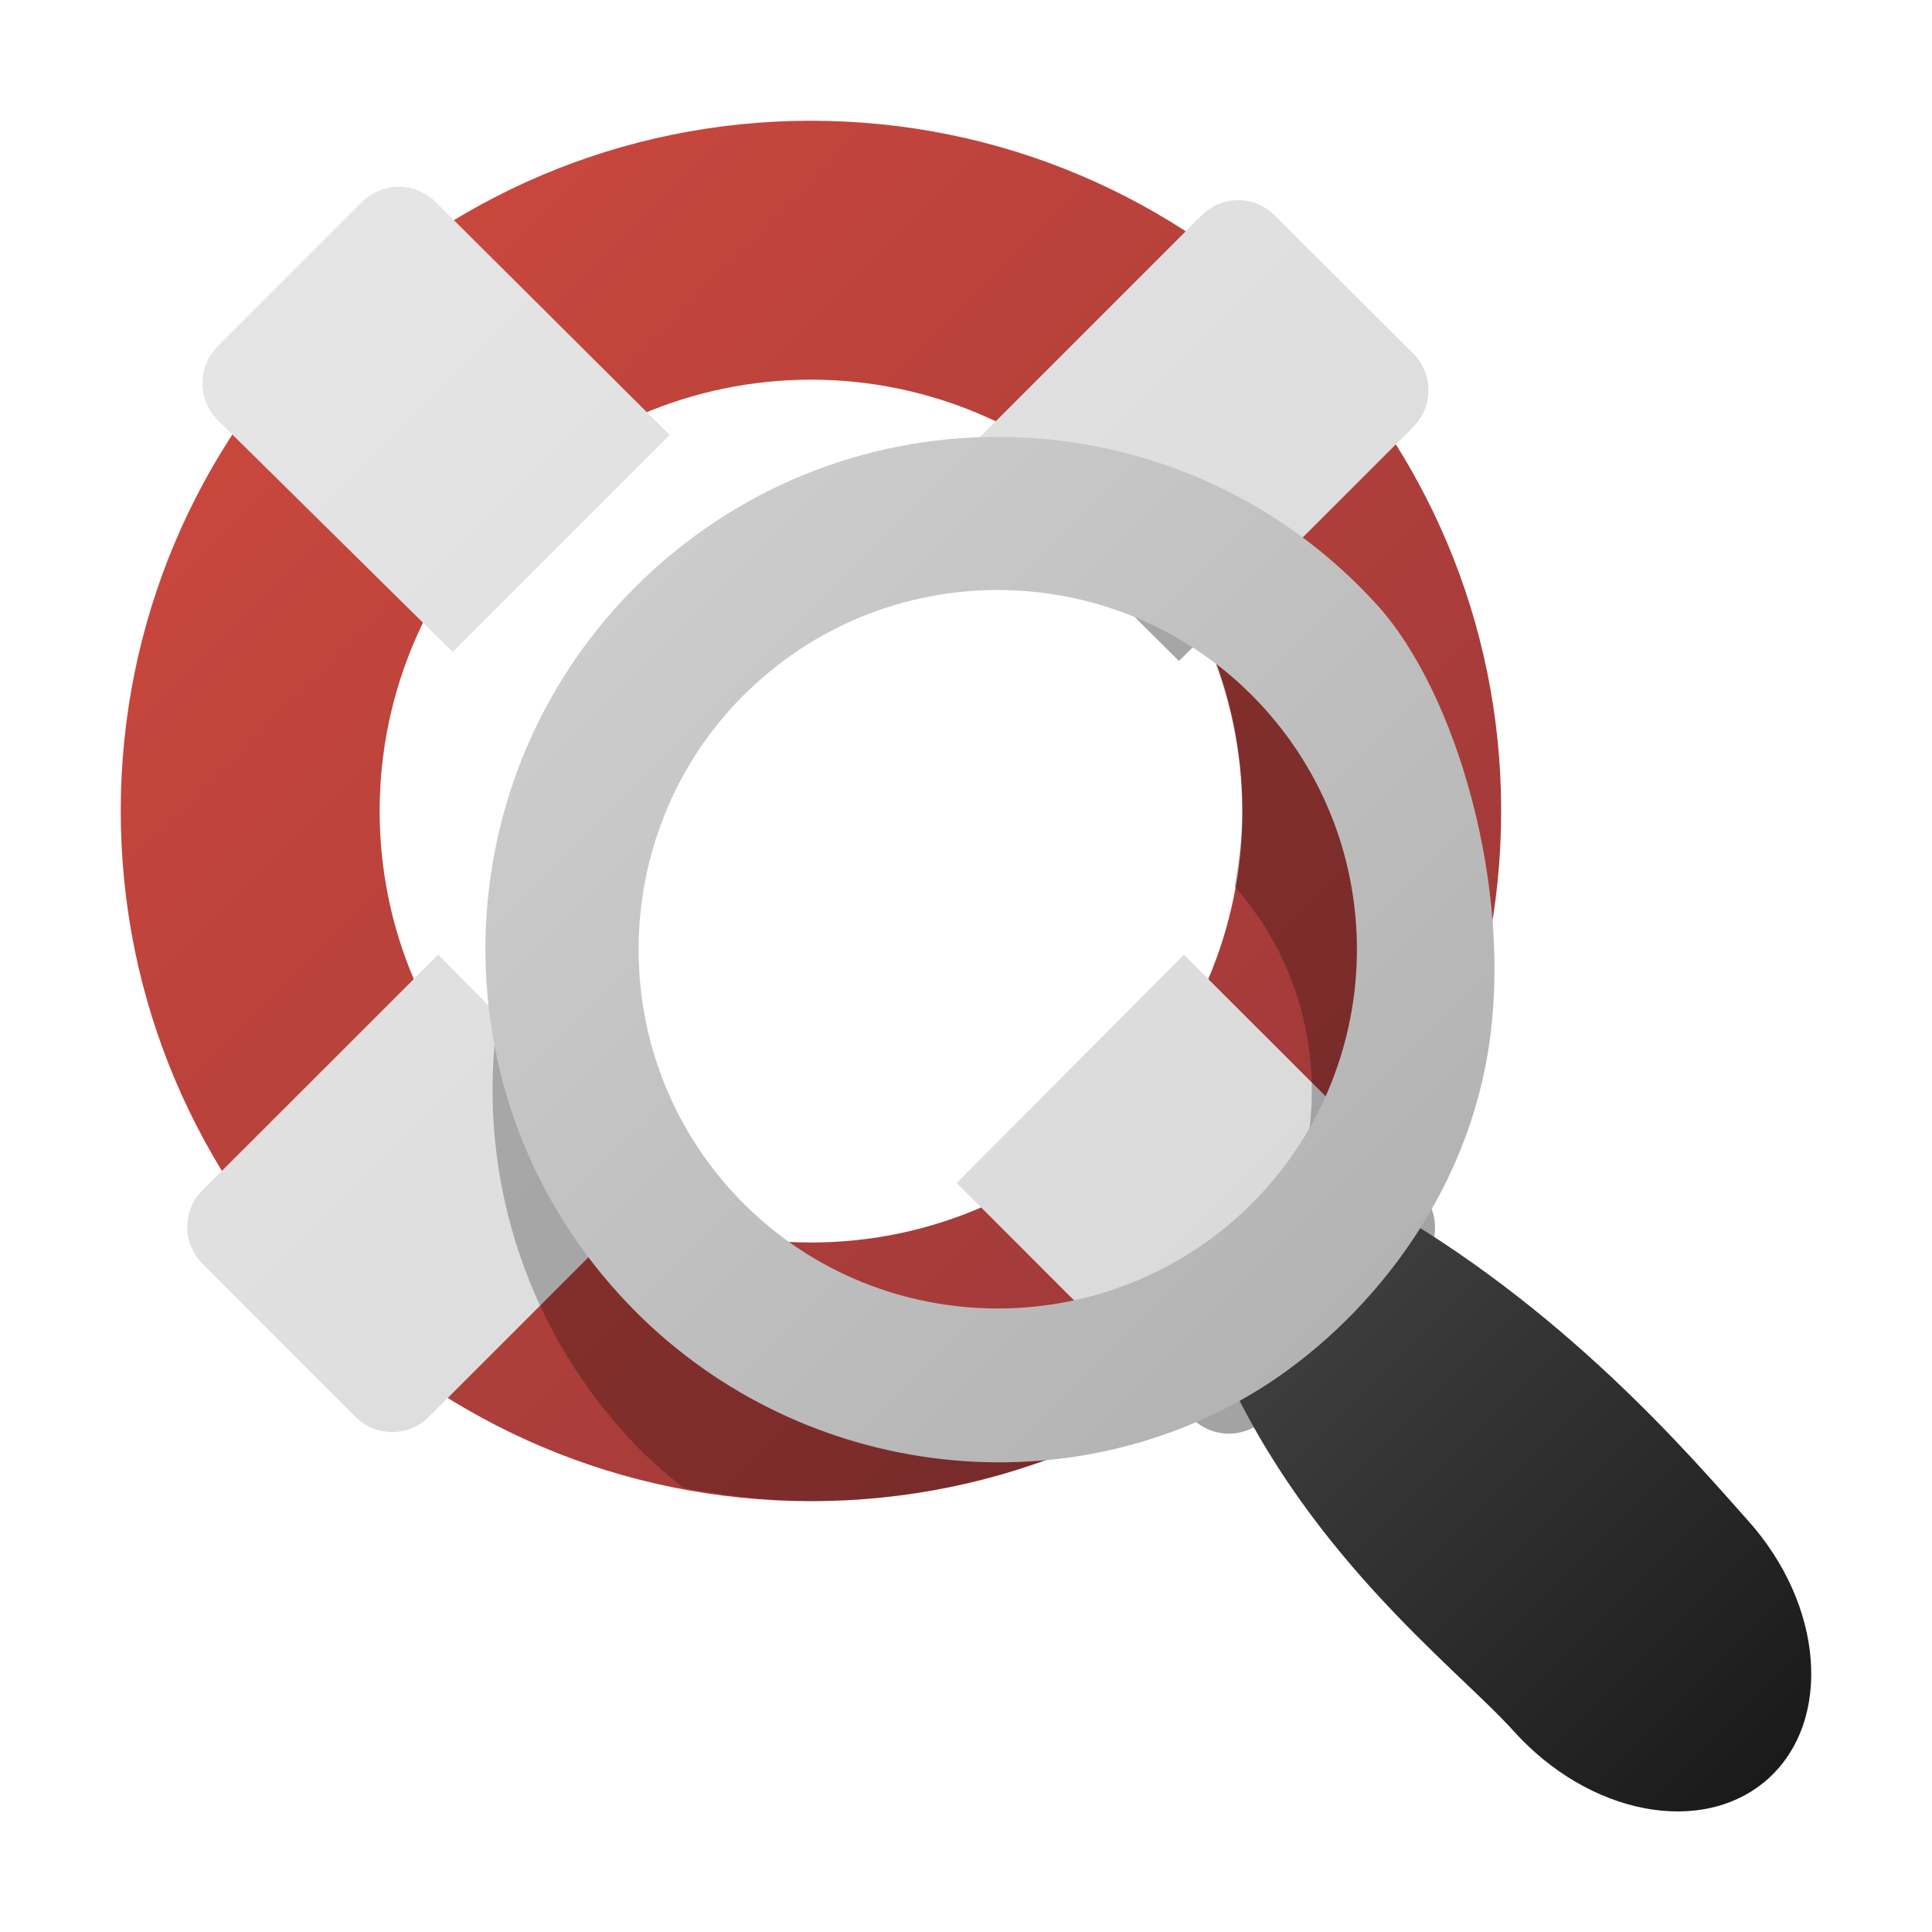
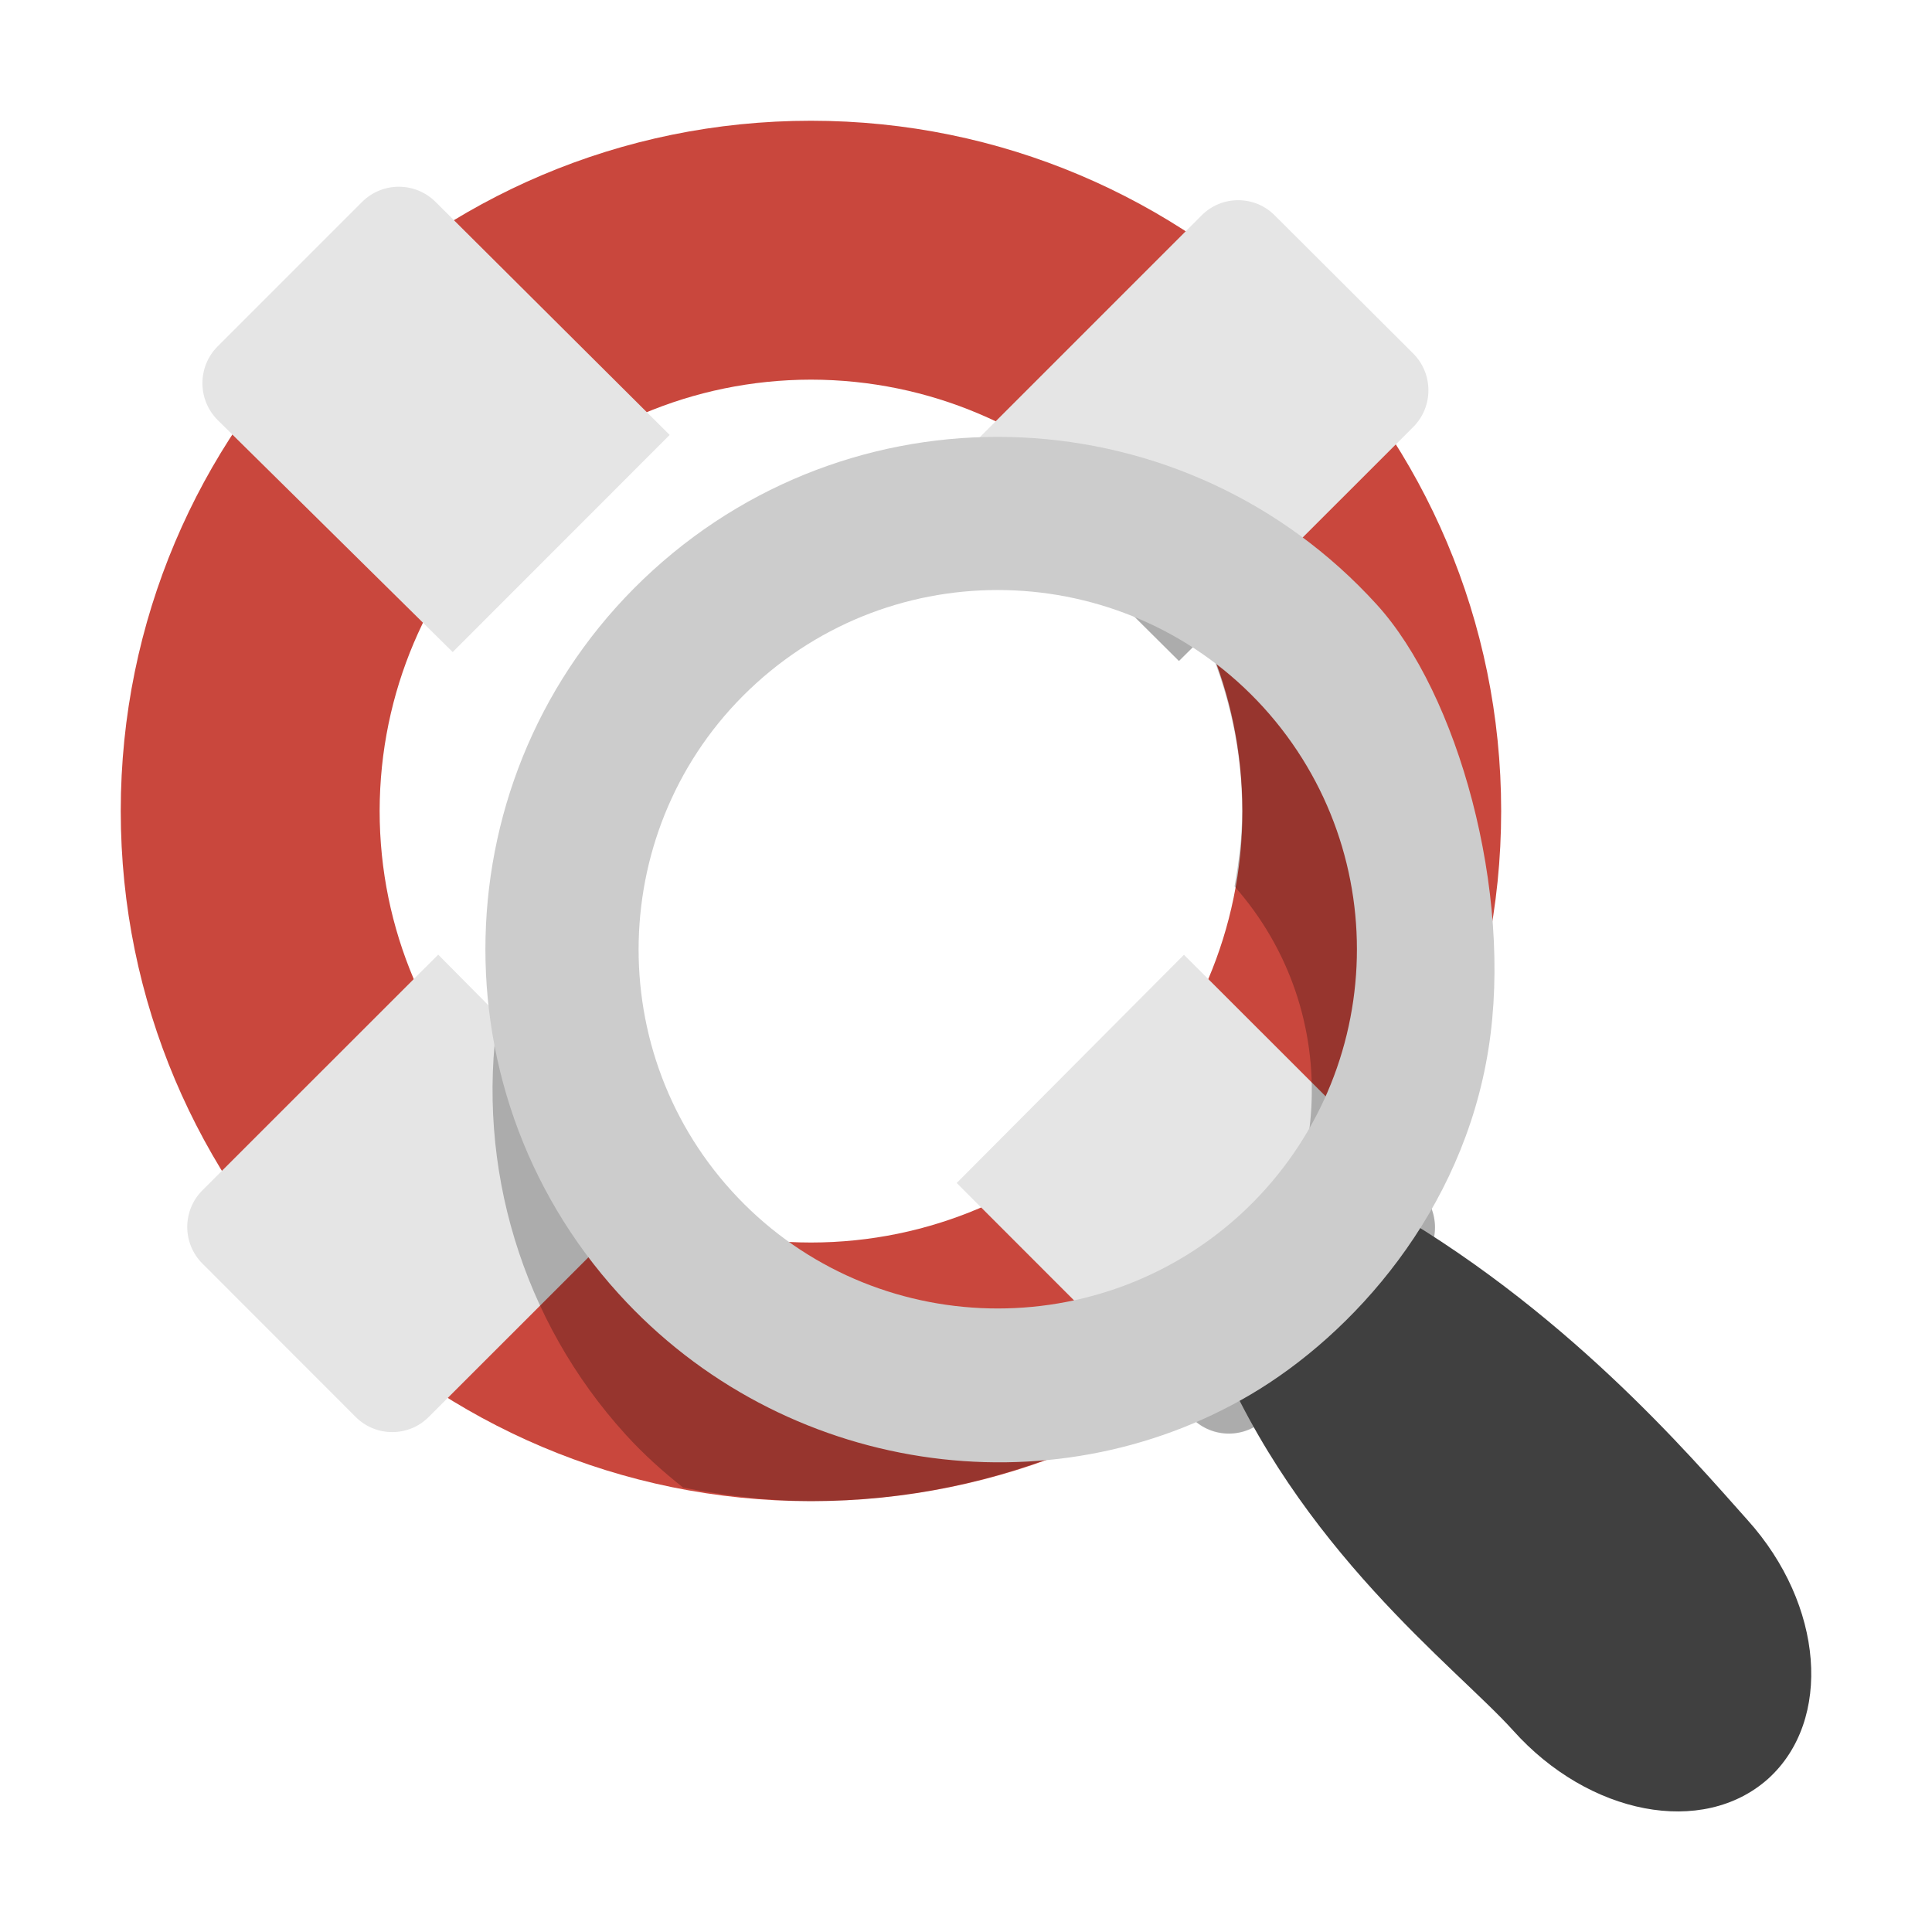
<svg xmlns="http://www.w3.org/2000/svg" width="16" height="16" viewBox="0 0 16 16">
-   <linearGradient id="a" gradientUnits="userSpaceOnUse" x1="577.995" y1="824.594" x2="586.078" y2="832.677" gradientTransform="translate(-575.32 -821.92)">
+   <linearGradient id="a" x1="577.995" y1="824.594" x2="586.078" y2="832.677" gradientTransform="translate(-575.32 -821.92)">
    <stop offset="0" stop-color="#c9473d" />
    <stop offset="1" stop-color="#9e3939" />
  </linearGradient>
  <path fill="url(#a)" d="M6.716 3.144a3.578 3.578 0 0 1 3.573 3.572c0 1.97-1.604 3.574-3.573 3.574S3.144 8.686 3.144 6.715a3.577 3.577 0 0 1 3.572-3.571m0-2.144a5.716 5.716 0 1 0 0 11.432A5.716 5.716 0 0 0 6.716 1z" />
-   <linearGradient id="b" gradientUnits="userSpaceOnUse" x1="577.653" y1="824.259" x2="586.433" y2="833.039" gradientTransform="translate(-575.32 -821.92)">
+   <linearGradient id="b" x1="577.653" y1="824.259" x2="586.433" y2="833.039" gradientTransform="translate(-575.32 -821.92)">
    <stop offset="0" stop-color="#e5e5e5" />
    <stop offset="1" stop-color="#d9d9d9" />
  </linearGradient>
  <path fill="url(#b)" d="M8.006 3.729l1.946-1.946a.427.427 0 0 1 .604 0l1.149 1.146a.431.431 0 0 1 0 .606l-1.94 1.939-1.759-1.745zM3.749 5.4l1.797-1.798-1.94-1.931a.431.431 0 0 0-.606 0l-1.2 1.2a.432.432 0 0 0 .002.607L3.749 5.4zm-.12 2.506L1.675 9.859a.429.429 0 0 0 0 .604l1.27 1.271c.167.168.44.168.606 0L5.496 9.79 3.629 7.906zm8.132 1.955L9.805 7.907l-1.882 1.89 1.951 1.952a.43.43 0 0 0 .606 0l1.28-1.278a.437.437 0 0 0 .001-.61z" />
  <path opacity=".25" d="M11.463 6.173a4.21 4.21 0 0 0-2.305-1.301l.605.602.211-.208c.197.443.313.932.313 1.449 0 .214-.027.423-.063.626a2.55 2.55 0 0 1-.19 3.572 2.551 2.551 0 0 1-3.597-.173 2.478 2.478 0 0 1-.351-.512 3.716 3.716 0 0 1-.792-.237l.203-.202-1.372-1.383a4.24 4.24 0 0 0 1.057 3.475c.147.162.309.307.476.439.345.066.695.111 1.059.111a5.65 5.65 0 0 0 2.989-.852l.168.168a.43.43 0 0 0 .606 0l1.28-1.279a.434.434 0 0 0 0-.607l-.171-.17a5.674 5.674 0 0 0 .693-1.744c-.167-.723-.462-1.381-.819-1.774z" />
-   <linearGradient id="c" gradientUnits="userSpaceOnUse" x1="585.958" y1="832.489" x2="590.042" y2="836.573" gradientTransform="translate(-575.32 -821.92)">
+   <linearGradient id="c" x1="585.958" y1="832.489" x2="590.042" y2="836.573" gradientTransform="translate(-575.32 -821.92)">
    <stop offset="0" stop-color="#404040" />
    <stop offset="1" stop-color="#1a1a1a" />
  </linearGradient>
  <path fill="url(#c)" d="M14.473 12.589c-.472-.528-1.527-1.772-3.1-2.649l-1.314 1.209c.686 1.678 1.998 2.656 2.471 3.181.628.702 1.572.884 2.113.401.535-.484.461-1.441-.17-2.142z" />
-   <linearGradient id="d" gradientUnits="userSpaceOnUse" x1="580.583" y1="826.781" x2="586.562" y2="832.761" gradientTransform="translate(-575.32 -821.92)">
+   <linearGradient id="d" x1="580.583" y1="826.781" x2="586.562" y2="832.761" gradientTransform="translate(-575.32 -821.92)">
    <stop offset="0" stop-color="#ccc" />
    <stop offset="1" stop-color="#b3b3b3" />
  </linearGradient>
  <path fill="url(#d)" d="M11.402 5.007a4.242 4.242 0 1 0-6.279 5.707c1.36 1.5 3.575 1.813 5.234.835.845-.498 1.757-1.511 1.97-2.863.207-1.305-.257-2.945-.925-3.679zm-1.136 5.057c-1.216 1.103-3.103 1.014-4.206-.2s-1.012-3.104.202-4.205a2.977 2.977 0 0 1 4.203.201 2.981 2.981 0 0 1-.199 4.204z" />
</svg>
